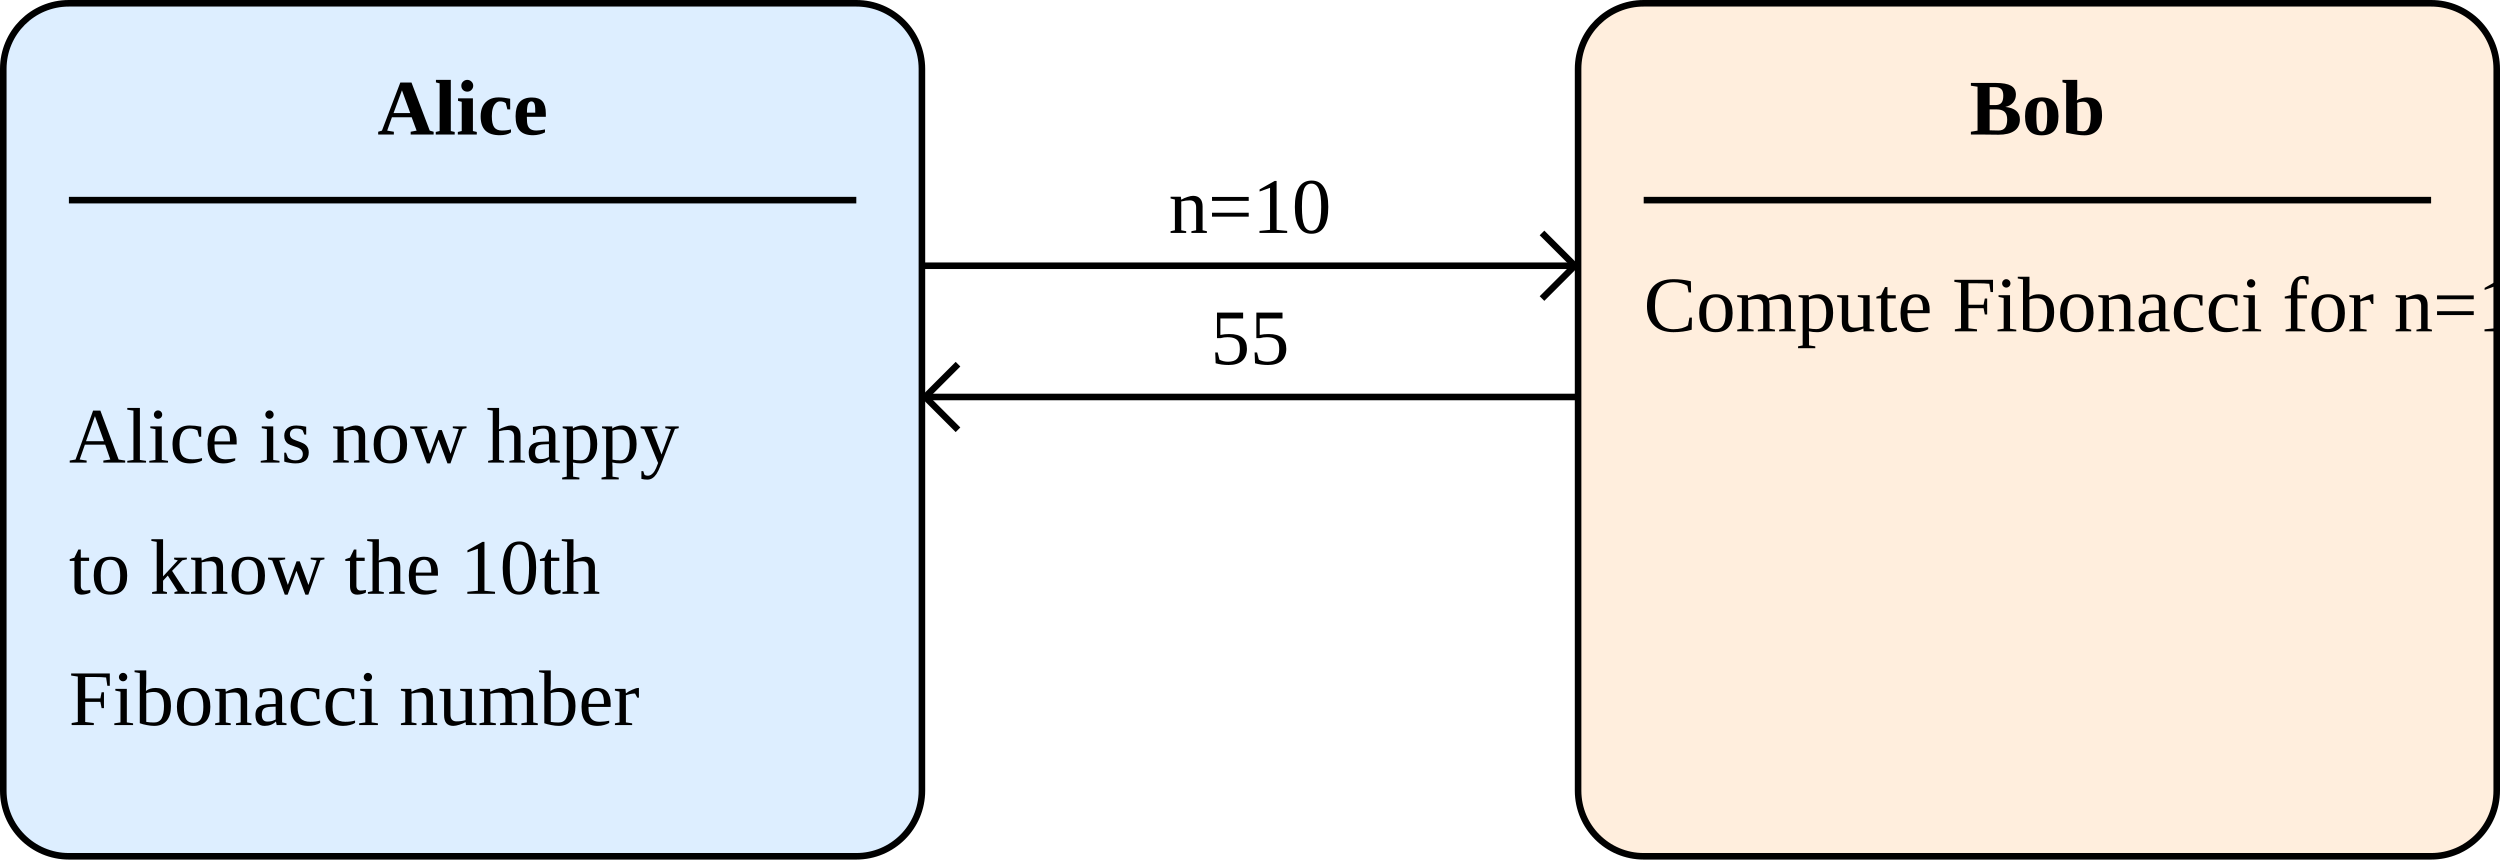
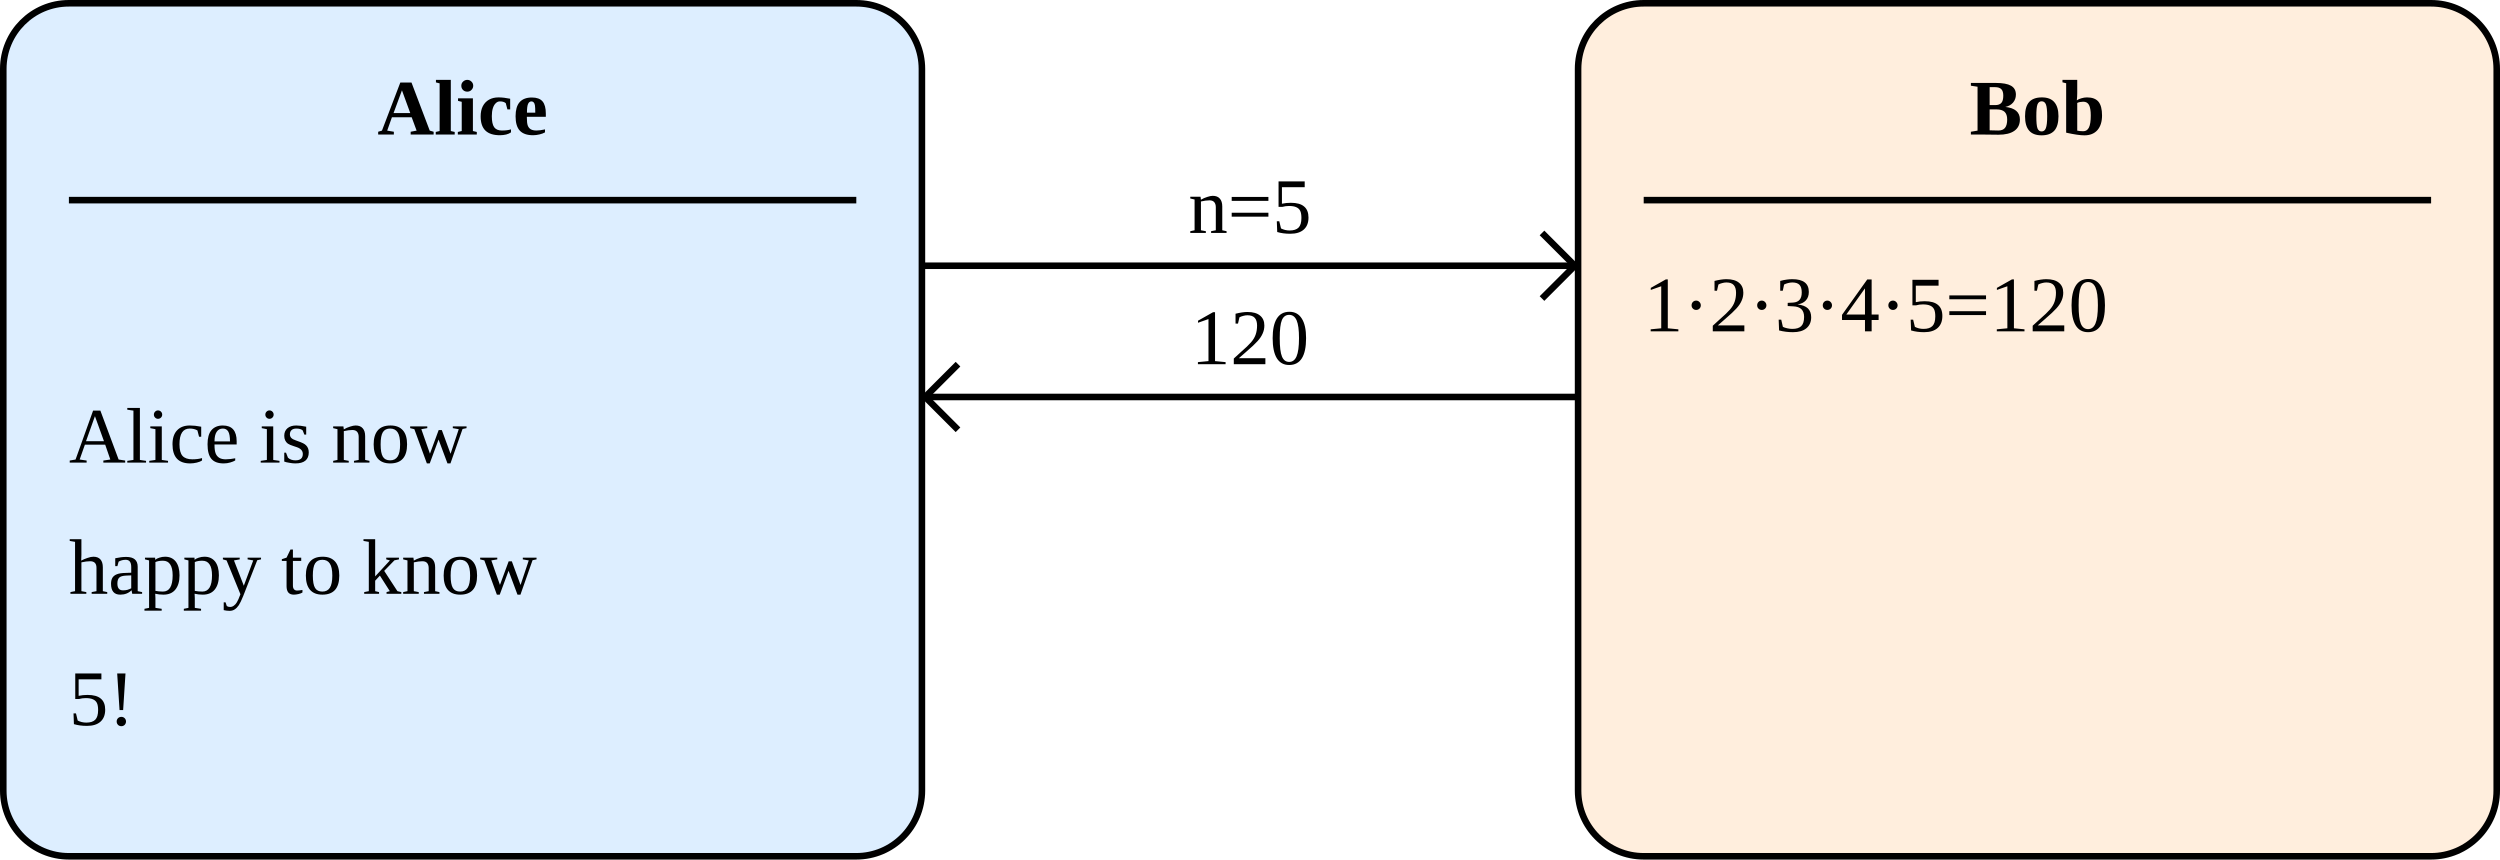
<svg xmlns="http://www.w3.org/2000/svg" viewBox="-0.5 -0.5 381 131.0">
  <style>
.style1 {fill:#000000;}
.style2 {stroke:#000000;}
.style3 {fill:#ddeeff;}
.style4 {fill:#ffeedd;}
@media (prefers-color-scheme:dark) {
.style1 {fill:#eeeeee;}
.style2 {stroke:#eeeeee;}
.style3 {fill:#223366;}
.style4 {fill:#663322;}
}
</style>
  <rect width="140" height="130.0" x="0" y="0" ry="10" style="stroke-width:1px" class="style3 style2" />
  <line x1="10" y1="30" x2="130" y2="30" style="stroke_width:1px" class="style2" />
  <rect width="140" height="130.0" x="240" y="0" ry="10" style="stroke-width:1px" class="style4 style2" />
  <line x1="250" y1="30" x2="370" y2="30" style="stroke_width:1px" class="style2" />
  <line x1="140" y1="40.0" x2="240" y2="40.0" style="stroke_width:1px" class="style2" />
  <path d="M234.5,35.0 239.5,40.0 234.5,45.0" style="fill:none;stroke-width:1px" class="style2" />
  <line x1="240" y1="60.0" x2="140" y2="60.0" style="stroke_width:1px" class="style2" />
  <path d="M145.5,55.0 140.5,60.0 145.5,65.0" style="fill:none;stroke-width:1px" class="style2" />
  <text style="text-align:center;text-anchor:middle;font-weight:bold" x="70.0" y="20" class="style1">Alice</text>
  <text style="text-align:center;text-anchor:middle;font-weight:bold" x="310.0" y="20" class="style1">Bob</text>
-   <text style="text-align:center;text-anchor:middle" x="190.0" y="35.0" class="style1">n=10</text>
-   <text style="text-align:start;text-anchor:start" x="250" y="50.0" class="style1">Compute Fibonacci for n=10</text>
-   <text style="text-align:center;text-anchor:middle" x="190.0" y="55.0" class="style1">55</text>
-   <text style="text-align:start;text-anchor:start" x="10" y="70.0" class="style1">Alice is now happy</text>
-   <text style="text-align:start;text-anchor:start" x="10" y="90.0" class="style1">to know the 10th</text>
-   <text style="text-align:start;text-anchor:start" x="10" y="110.0" class="style1">Fibonacci number</text>
+   <text style="text-align:center;text-anchor:middle" x="190.0" y="35.0" class="style1">n=5</text>
+   <text style="text-align:start;text-anchor:start" x="250" y="50.0" class="style1">1·2·3·4·5=120</text>
+   <text style="text-align:center;text-anchor:middle" x="190.0" y="55.0" class="style1">120</text>
+   <text style="text-align:start;text-anchor:start" x="10" y="70.0" class="style1">Alice is now</text>
+   <text style="text-align:start;text-anchor:start" x="10" y="90.0" class="style1">happy to know</text>
+   <text style="text-align:start;text-anchor:start" x="10" y="110.0" class="style1">5!</text>
</svg>
